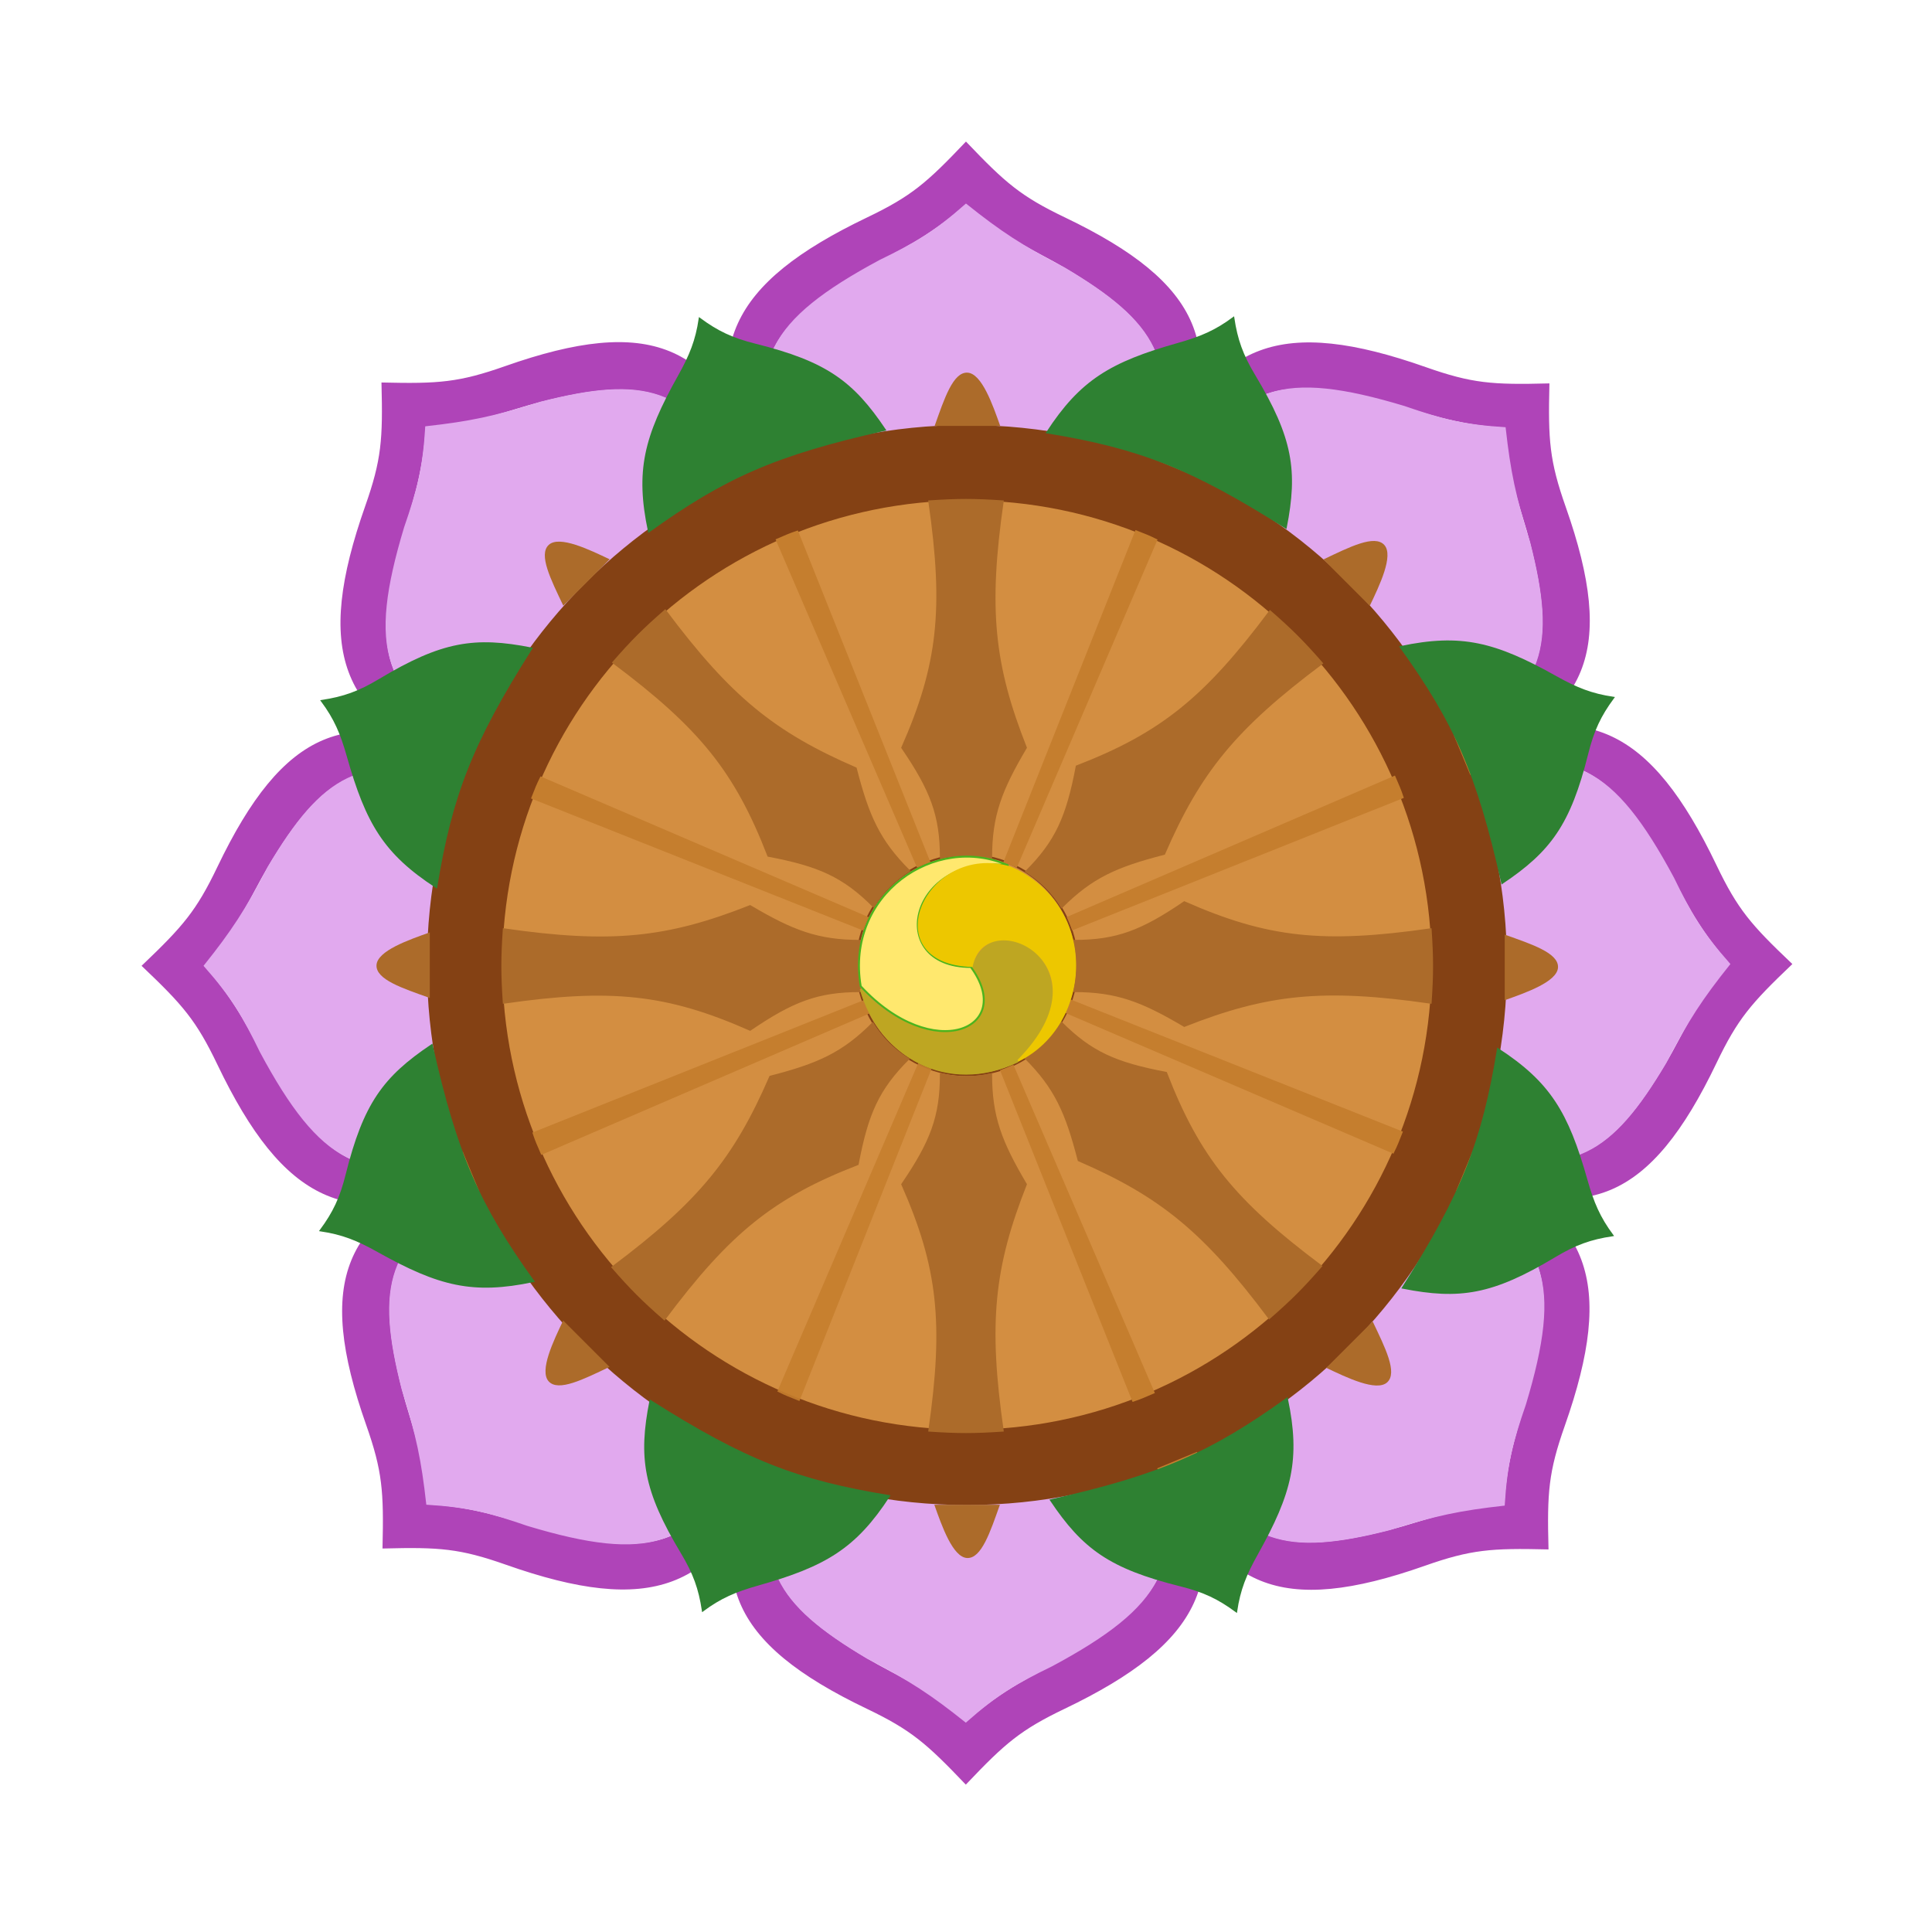
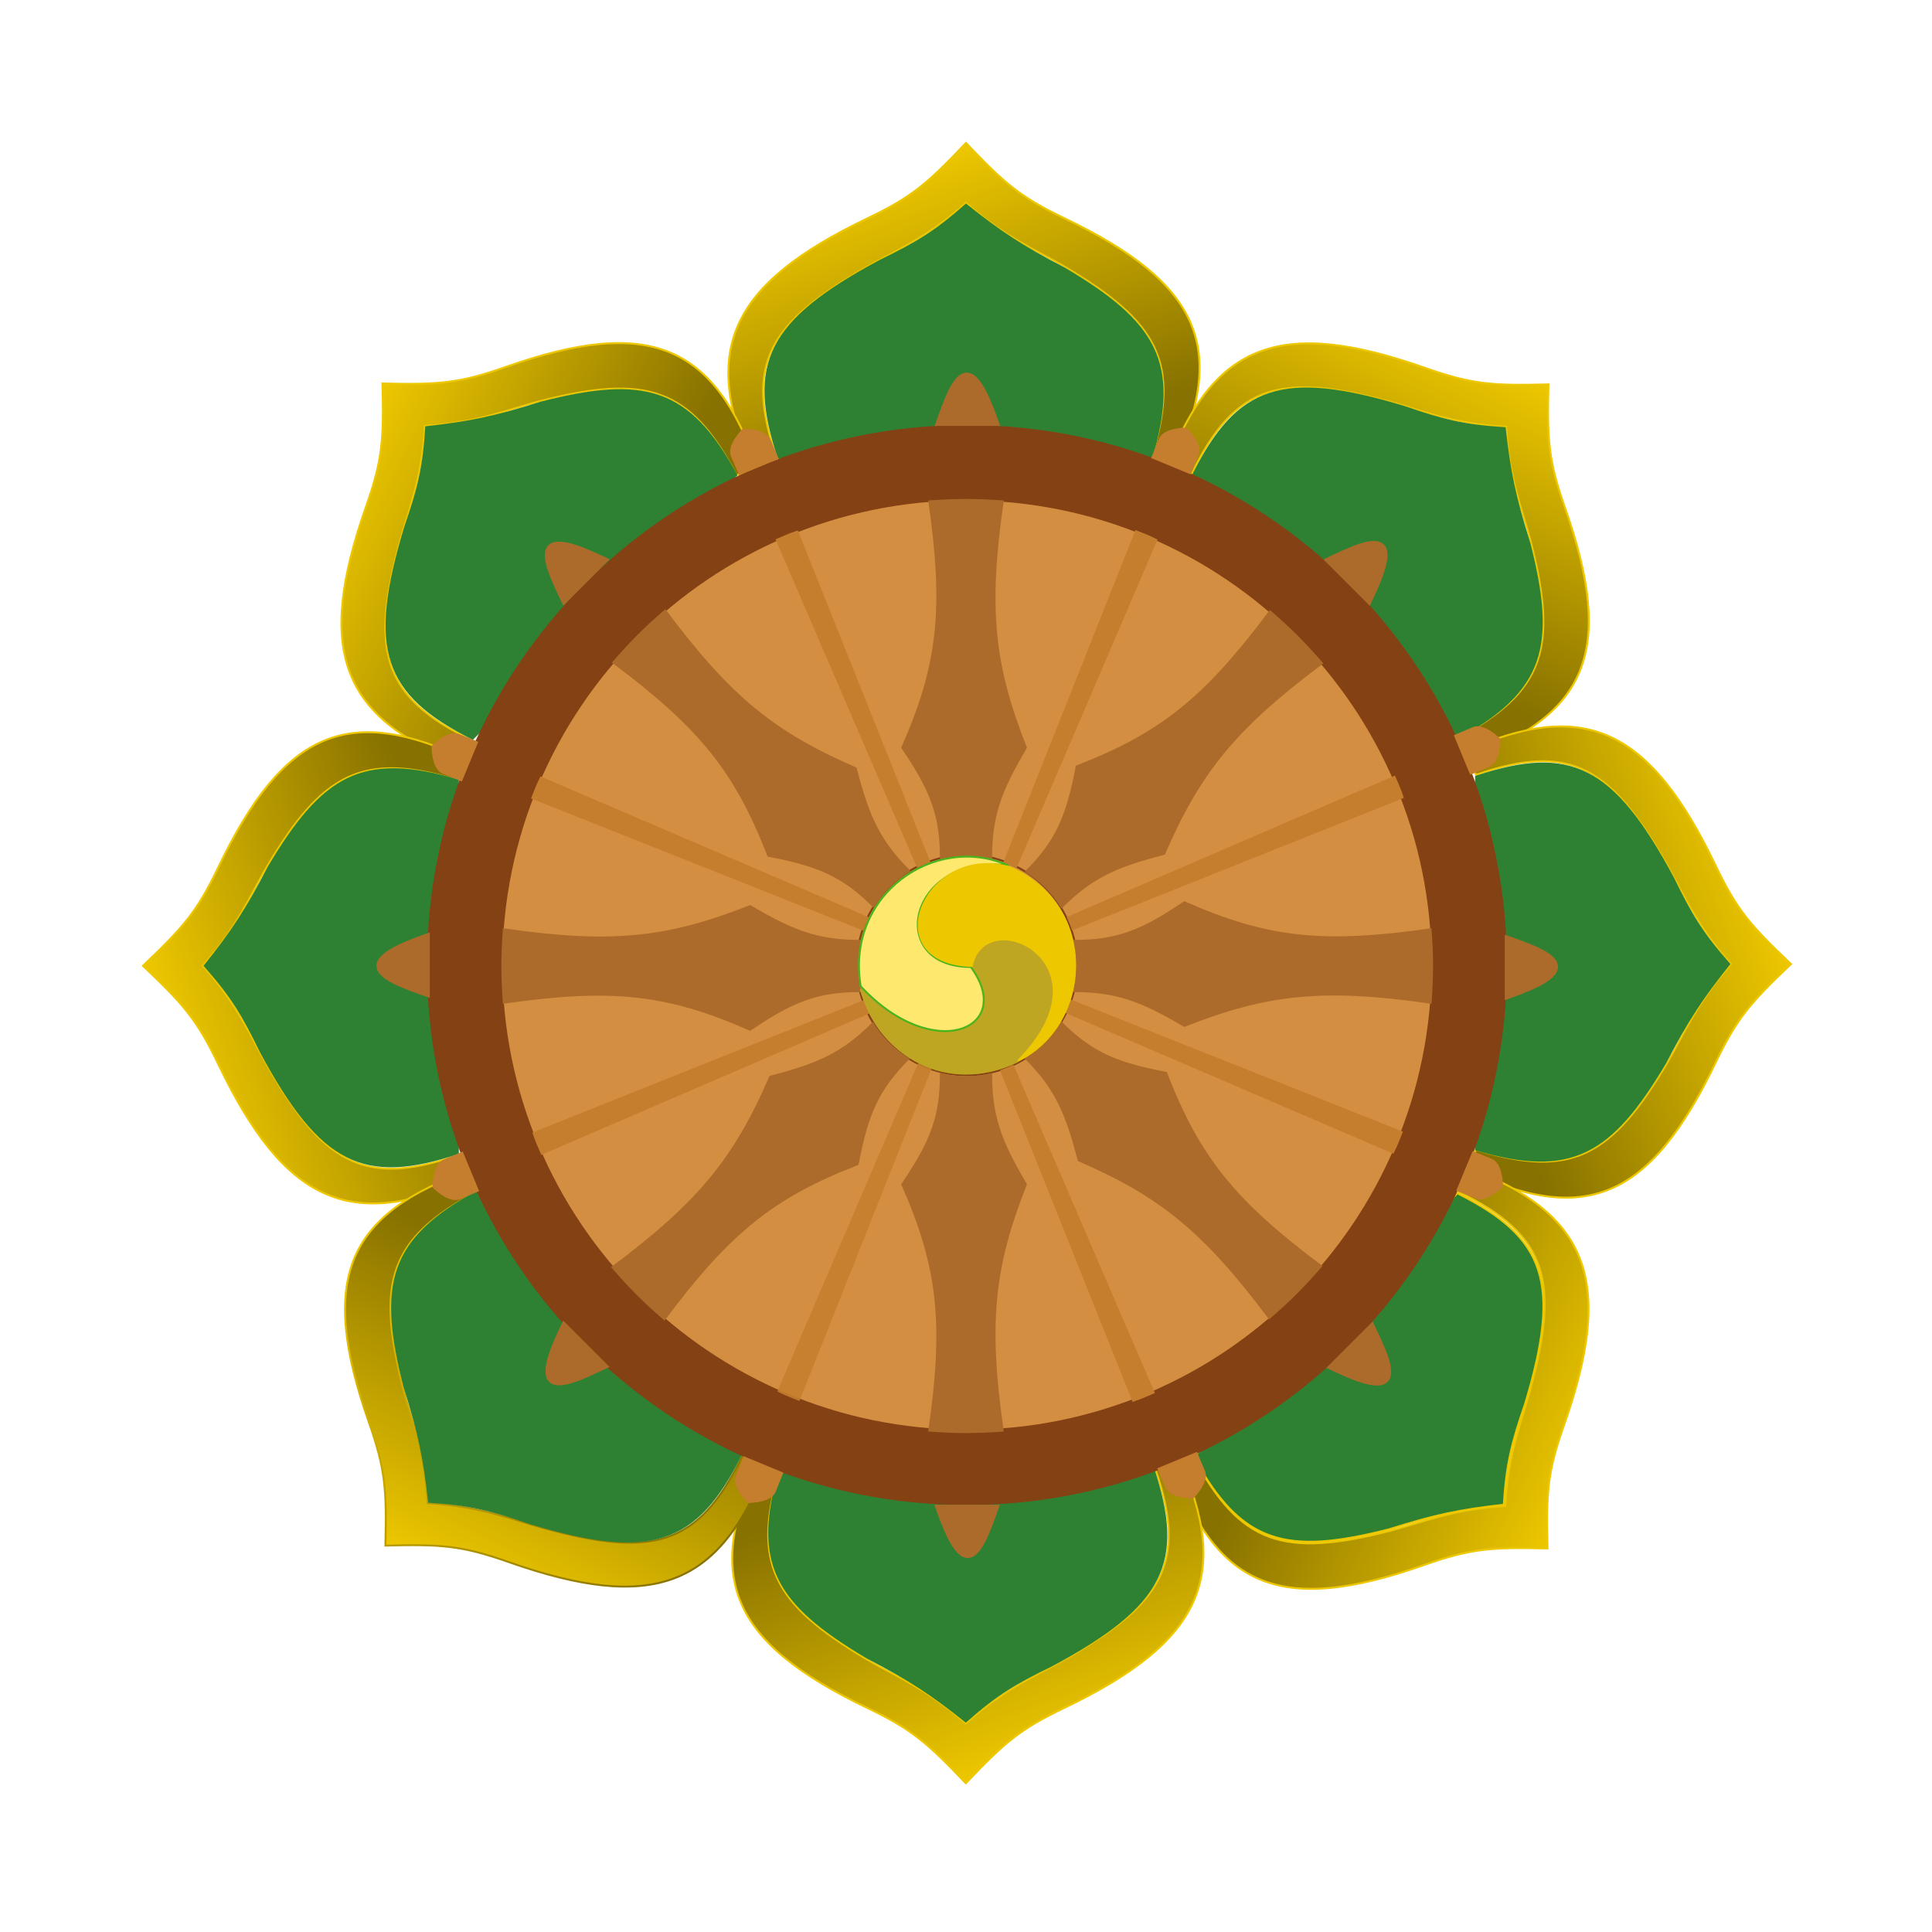
<svg xmlns="http://www.w3.org/2000/svg" viewBox="0 0 1000 1000" fill="none">
-   <path d="M449.017 138C398.141 167.042 385.03 188 402.031 237L390.03 243C362.027 181 378.03 147 449.026 113C472.02 101.988 480.025 95 499.986 74C520.025 95 528.029 101.993 551.017 113C622.026 147 636.027 181 606.031 243L596.031 237C611.03 188 600.031 167 551.017 138C537.15 129.796 520.031 123 499.986 105C480.031 123 463.031 130 449.017 138Z" fill="#AF44B8" stroke="#AF44B8" />
-   <path d="M596.002 237H403.002C386.894 188.376 397.428 166.158 455.504 135C474.004 126 483.969 120.178 500.002 106C517.603 120.059 528.623 127.377 551.002 139C598.263 167.028 610.527 187.619 596.002 237Z" fill="#E1A9EE" stroke="#E1A9EE" />
-   <path d="M720.169 208.178C663.658 192.74 639.568 198.289 616.941 244.958L604.213 240.715C628.252 177.073 663.609 164.347 737.853 190.507C761.899 198.98 772.501 199.699 801.464 198.964C800.785 227.984 801.5 238.588 809.971 262.626C836.141 336.878 822 370.82 756.949 393.451L754.12 382.137C799.374 358.095 806.446 335.468 792.294 280.303C788.29 264.697 780.99 247.787 779.544 220.884C752.706 219.502 735.735 212.431 720.169 208.178Z" fill="#AF44B8" stroke="#AF44B8" />
-   <path d="M754.098 382.115L617.626 245.643C640.618 199.871 663.778 191.609 726.876 210.643C746.321 217.36 757.484 220.29 778.846 221.602C781.351 243.988 783.969 256.956 791.574 280.999C805.175 334.236 799.287 357.468 754.098 382.115Z" fill="#E1A9EE" stroke="#E1A9EE" />
-   <path d="M863 448.017C833.958 397.141 813 384.03 764 401.031L758 389.03C820 361.027 854 377.03 888 448.026C899.012 471.02 906 479.025 927 498.986C906 519.025 899.007 527.029 888 550.017C854 621.026 820 635.027 758 605.031L764 595.031C813 610.03 834 599.031 863 550.017C871.204 536.15 878 519.031 896 498.986C878 479.031 871 462.031 863 448.017Z" fill="#AF44B8" stroke="#AF44B8" />
-   <path d="M764 595V402C812.624 385.892 834.842 396.427 866 454.502C875 473.002 880.822 482.967 895 499C880.941 516.601 873.623 527.621 862 550C833.972 597.261 813.381 609.526 764 595Z" fill="#E1A9EE" stroke="#E1A9EE" />
-   <path d="M791.779 720.17C807.217 663.659 801.668 639.569 754.999 616.942L759.242 604.214C822.884 628.253 835.61 663.61 809.45 737.854C800.977 761.9 800.258 772.502 800.993 801.465C771.974 800.786 761.369 801.501 737.331 809.972C663.079 836.142 629.137 822.001 606.506 756.95L617.82 754.121C641.862 799.375 664.489 806.447 719.654 792.295C735.26 788.291 752.17 780.991 779.073 779.545C780.455 752.707 787.526 735.736 791.779 720.17Z" fill="#AF44B8" stroke="#AF44B8" />
-   <path d="M617.843 754.099L754.315 617.627C800.087 640.62 808.349 663.779 789.315 726.877C782.598 746.322 779.668 757.486 778.357 778.848C755.97 781.352 743.003 783.97 718.96 791.576C665.722 805.176 642.49 799.288 617.843 754.099Z" fill="#E1A9EE" stroke="#E1A9EE" />
-   <path d="M550.874 859C601.75 829.958 614.86 809 597.859 760L609.86 754C637.863 816 621.861 850 550.865 884C527.871 895.012 519.865 902 499.905 923C479.865 902 471.861 895.007 448.874 884C377.865 850 363.863 816 393.859 754L403.859 760C388.86 809 399.859 830 448.874 859C462.74 867.204 479.859 874 499.905 892C519.859 874 536.859 867 550.874 859Z" fill="#AF44B8" stroke="#AF44B8" />
-   <path d="M403.889 760L596.889 760C612.997 808.624 602.462 830.842 544.387 862C525.887 871 515.922 876.822 499.889 891C482.288 876.941 471.267 869.623 448.889 858C401.627 829.972 389.363 809.381 403.889 760Z" fill="#E1A9EE" stroke="#E1A9EE" />
-   <path d="M207.178 279.787C191.74 336.297 197.289 360.387 243.958 383.014L239.715 395.743C176.073 371.703 163.347 336.346 189.507 262.103C197.98 238.057 198.699 227.455 197.964 198.491C226.984 199.171 237.588 198.456 261.626 189.984C335.878 163.815 369.82 177.956 392.451 243.007L381.137 245.835C357.095 200.581 334.468 193.51 279.303 207.662C263.697 211.666 246.787 218.965 219.884 220.412C218.502 247.25 211.431 264.22 207.178 279.787Z" fill="#AF44B8" stroke="#AF44B8" />
-   <path d="M381.114 245.858L244.642 382.329C198.87 359.337 190.608 336.178 209.642 273.08C216.359 253.634 219.289 242.471 220.6 221.109C242.987 218.604 255.954 215.986 279.997 208.381C333.235 194.781 356.467 200.669 381.114 245.858Z" fill="#E1A9EE" stroke="#E1A9EE" />
-   <path d="M138 550.872C167.042 601.748 188 614.859 237 597.858L243 609.859C181 637.862 147 621.859 113 550.864C101.988 527.869 95 519.864 74 499.903C95 479.864 101.993 471.86 113 448.872C147 377.863 181 363.862 243 393.858L237 403.858C188 388.859 167 399.858 138 448.872C129.796 462.739 123 479.858 105 499.903C123 519.858 130 536.858 138 550.872Z" fill="#AF44B8" stroke="#AF44B8" />
-   <path d="M237 403.889V596.889C188.376 612.997 166.158 602.463 135 544.387C126 525.887 120.178 515.922 106 499.889C120.059 482.288 127.377 471.268 139 448.889C167.028 401.628 187.619 389.364 237 403.889Z" fill="#E1A9EE" stroke="#E1A9EE" />
-   <path d="M279.788 791.778C336.299 807.217 360.389 801.668 383.016 754.999L395.744 759.242C371.705 822.884 336.348 835.61 262.104 809.45C238.058 800.977 227.456 800.258 198.493 800.993C199.172 771.973 198.457 761.369 189.986 737.331C163.816 663.079 177.957 629.136 243.008 606.506L245.837 617.82C200.583 641.862 193.511 664.489 207.663 719.653C211.667 735.26 218.967 752.17 220.413 779.072C247.251 780.454 264.222 787.525 279.788 791.778Z" fill="#AF44B8" stroke="#AF44B8" />
-   <path d="M245.859 617.842L382.331 754.314C359.339 800.086 336.179 808.347 273.081 789.314C253.636 782.596 242.473 779.667 221.111 778.355C218.606 755.968 215.988 743.001 208.383 718.958C194.782 665.721 200.67 642.489 245.859 617.842Z" fill="#E1A9EE" stroke="#E1A9EE" />
+   <path d="M449.017 138C398.141 167.042 385.03 188 402.031 237L390.03 243C362.027 181 378.03 147 449.026 113C472.02 101.988 480.025 95 499.986 74C520.025 95 528.029 101.993 551.017 113C622.026 147 636.027 181 606.031 243L596.031 237C611.03 188 600.031 167 551.017 138C537.15 129.796 520.031 123 499.986 105C480.031 123 463.031 130 449.017 138Z" fill="url(#paint0_linear_1622_741)" stroke="#EDC700" />
+   <path d="M596.002 237H403.002C386.894 188.376 397.428 166.158 455.504 135C474.004 126 483.969 120.178 500.002 106C517.603 120.059 528.623 127.377 551.002 139C598.263 167.028 610.527 187.619 596.002 237Z" fill="#2E8132" stroke="#2E8132" />
+   <path d="M720.169 208.178C663.658 192.74 639.568 198.289 616.941 244.958L604.213 240.715C628.252 177.073 663.609 164.347 737.853 190.507C761.899 198.98 772.501 199.699 801.464 198.964C800.785 227.984 801.5 238.588 809.971 262.626C836.141 336.878 822 370.82 756.949 393.451L754.12 382.137C799.374 358.095 806.446 335.468 792.294 280.303C788.29 264.697 780.99 247.787 779.544 220.884C752.706 219.502 735.735 212.431 720.169 208.178Z" fill="url(#paint1_linear_1622_741)" stroke="#EDC700" />
+   <path d="M754.098 382.115L617.626 245.643C640.618 199.871 663.778 191.609 726.876 210.643C746.321 217.36 757.484 220.29 778.846 221.602C781.351 243.988 783.969 256.955 791.574 280.999C805.175 334.236 799.287 357.468 754.098 382.115Z" fill="#2E8132" stroke="#2E8132" />
+   <path d="M863 448.017C833.958 397.141 813 384.03 764 401.031L758 389.03C820 361.027 854 377.03 888 448.026C899.012 471.02 906 479.025 927 498.986C906 519.025 899.007 527.029 888 550.017C854 621.026 820 635.027 758 605.031L764 595.031C813 610.03 834 599.031 863 550.017C871.204 536.15 878 519.031 896 498.986C878 479.031 871 462.031 863 448.017Z" fill="url(#paint2_linear_1622_741)" stroke="#EDC700" />
+   <path d="M764 595V402C812.624 385.892 834.842 396.426 866 454.502C875 473.002 880.822 482.967 895 499C880.941 516.601 873.623 527.621 862 550C833.972 597.261 813.381 609.526 764 595Z" fill="#2E8132" stroke="#2E8132" />
+   <path d="M791.779 720.17C807.217 663.659 801.668 639.569 754.999 616.942L759.242 604.214C822.884 628.253 835.61 663.61 809.45 737.854C800.977 761.9 800.258 772.502 800.993 801.465C771.974 800.786 761.369 801.501 737.331 809.972C663.079 836.142 629.137 822.001 606.506 756.95L617.82 754.121C641.862 799.375 664.489 806.447 719.654 792.295C735.26 788.291 752.17 780.991 779.073 779.545C780.455 752.707 787.526 735.736 791.779 720.17Z" fill="url(#paint3_linear_1622_741)" stroke="#EDC700" />
+   <path d="M617.843 754.099L754.315 617.627C800.087 640.62 808.349 663.779 789.315 726.877C782.598 746.322 779.668 757.486 778.357 778.848C755.97 781.352 743.003 783.97 718.96 791.576C665.722 805.176 642.49 799.288 617.843 754.099Z" fill="#2E8132" stroke="#EDC700" />
+   <path d="M550.874 859C601.75 829.958 614.86 809 597.859 760L609.86 754C637.863 816 621.861 850 550.865 884C527.871 895.012 519.865 902 499.905 923C479.865 902 471.861 895.007 448.874 884C377.865 850 363.863 816 393.859 754L403.859 760C388.86 809 399.859 830 448.874 859C462.74 867.204 479.859 874 499.905 892C519.859 874 536.859 867 550.874 859Z" fill="url(#paint4_linear_1622_741)" stroke="#EDC700" />
+   <path d="M403.889 760L596.889 760C612.997 808.624 602.462 830.842 544.387 862C525.887 871 515.922 876.822 499.889 891C482.288 876.941 471.267 869.623 448.889 858C401.627 829.972 389.363 809.381 403.889 760Z" fill="#2E8132" stroke="#2E8132" />
+   <path d="M207.178 279.787C191.74 336.297 197.289 360.387 243.958 383.014L239.715 395.743C176.073 371.703 163.347 336.346 189.507 262.103C197.98 238.057 198.699 227.455 197.964 198.491C226.984 199.171 237.588 198.456 261.626 189.984C335.878 163.815 369.82 177.956 392.451 243.007L381.137 245.835C357.095 200.581 334.468 193.51 279.303 207.662C263.697 211.666 246.787 218.965 219.884 220.412C218.502 247.25 211.431 264.22 207.178 279.787Z" fill="url(#paint5_linear_1622_741)" stroke="#EDC700" />
+   <path d="M381.114 245.858L244.642 382.329C198.87 359.337 190.608 336.178 209.642 273.08C216.359 253.634 219.289 242.471 220.6 221.109C242.987 218.604 255.954 215.986 279.997 208.381C333.235 194.781 356.467 200.669 381.114 245.858Z" fill="#2E8132" stroke="#2E8132" />
+   <path d="M138 550.872C167.042 601.748 188 614.859 237 597.858L243 609.859C181 637.862 147 621.859 113 550.864C101.988 527.869 95 519.864 74 499.903C95 479.864 101.993 471.86 113 448.872C147 377.863 181 363.862 243 393.858L237 403.858C188 388.859 167 399.858 138 448.872C129.796 462.739 123 479.858 105 499.903C123 519.858 130 536.858 138 550.872Z" fill="url(#paint6_linear_1622_741)" stroke="#EDC700" />
+   <path d="M237 403.889V596.889C188.376 612.997 166.158 602.463 135 544.387C126 525.887 120.178 515.922 106 499.889C120.059 482.288 127.377 471.268 139 448.889C167.028 401.628 187.619 389.364 237 403.889Z" fill="#2E8132" stroke="#2E8132" />
+   <path d="M280.788 790.778C337.299 806.217 361.389 800.668 384.016 753.999L396.744 758.242C372.705 821.884 337.348 834.61 263.104 808.45C239.058 799.977 228.456 799.258 199.493 799.993C200.172 770.973 199.457 760.369 190.986 736.331C164.816 662.079 178.957 628.136 244.008 605.506L246.837 616.82C201.583 640.862 194.511 663.489 208.663 718.653C212.667 734.26 219.967 751.17 221.413 778.072C248.251 779.454 265.222 786.525 280.788 790.778Z" fill="url(#paint7_linear_1622_741)" stroke="url(#paint8_linear_1622_741)" />
+   <path d="M246.859 616.842L383.331 753.314C360.339 799.086 337.179 807.347 274.081 788.314C254.636 781.596 243.473 778.667 222.111 777.355C219.606 754.968 216.988 742.001 209.383 717.958C195.782 664.721 201.67 641.489 246.859 616.842Z" fill="#2E8132" stroke="#2E8132" />
  <circle cx="500.5" cy="499.5" r="279" fill="#844114" stroke="#844114" />
  <circle cx="500.5" cy="499.5" r="241" fill="#D38E41" stroke="#844114" />
  <circle cx="500.5" cy="499.5" r="57" stroke="#844114" />
  <path d="M513 444C504 442 496 442 487 444C487 422 482 409 467 387C486 344 489 315 481 259.5C496 258.5 504 258.5 519 259.5C511 315 514 344 531 387C518 409 513 422 513 444Z" fill="#AC6B2A" stroke="#AC6B2A" />
  <path d="M513 556C504 558 496 558 487 556C487 578 482 591 467 613C486 656 489 685 481 740.5C496 741.5 504 741.5 519 740.5C511 685 514 656 531 613C518 591 513 578 513 556Z" fill="#AC6B2A" stroke="#AC6B2A" />
  <path d="M445.25 487C443.25 496 443.25 504 445.25 513C423.25 513 410.25 518 388.25 533C345.25 514 316.25 511 260.75 519C259.75 504 259.75 496 260.75 481C316.25 489 345.25 486 388.25 469C410.25 482 423.25 487 445.25 487Z" fill="#AC6B2A" stroke="#AC6B2A" />
  <path d="M470.518 450.72C462.74 455.669 457.083 461.326 452.134 469.104C436.577 453.548 423.849 447.891 397.686 442.941C380.716 399.101 362.331 376.473 317.43 342.886C327.329 331.572 332.986 325.915 344.3 316.016C377.887 360.917 400.515 379.302 442.941 397.686C449.305 422.435 454.962 435.163 470.518 450.72Z" fill="#AC6B2A" stroke="#AC6B2A" />
  <path d="M451.719 529.728C456.668 537.506 462.325 543.163 470.103 548.113C454.547 563.669 448.89 576.397 443.94 602.56C400.1 619.53 377.472 637.915 343.885 682.817C332.571 672.917 326.914 667.26 317.015 655.946C361.916 622.359 380.301 599.731 398.686 557.305C423.434 550.941 436.162 545.284 451.719 529.728Z" fill="#AC6B2A" stroke="#AC6B2A" />
  <path d="M549.528 469.518C544.578 461.74 538.921 456.083 531.143 451.134C546.699 435.577 552.356 422.849 557.306 396.686C601.146 379.716 623.774 361.331 657.361 316.43C668.675 326.329 674.332 331.986 684.231 343.3C639.33 376.887 620.945 399.515 602.561 441.941C577.812 448.305 565.084 453.962 549.528 469.518Z" fill="#AC6B2A" stroke="#AC6B2A" />
  <path d="M530.728 547.527C538.506 542.577 544.163 536.92 549.112 529.142C564.669 544.699 577.397 550.355 603.56 555.305C620.53 599.146 638.915 621.773 683.816 655.361C673.917 666.675 668.26 672.331 656.946 682.231C623.359 637.33 600.731 618.945 558.305 600.56C551.941 575.811 546.284 563.083 530.728 547.527Z" fill="#AC6B2A" stroke="#AC6B2A" />
  <path d="M556 513C558 504 558 496 556 487C578 487 591 482 613 467C656 486 685 489 740.5 481C741.5 496 741.5 504 740.5 519C685 511 656 514 613 531C591 518 578 513 556 513Z" fill="#AC6B2A" stroke="#AC6B2A" />
  <path d="M280 402.5L449 475C447.872 477.379 447.401 478.689 446.5 481L275.5 413C277.5 408 278 406.5 280 402.5Z" fill="#C57E2E" stroke="#C57E2E" />
  <path d="M276.182 586.501L446.948 518.265C447.833 520.745 448.426 522.005 449.423 524.276L280.425 597.108C278.303 592.158 277.596 590.744 276.182 586.501Z" fill="#C57E2E" stroke="#C57E2E" />
  <path opacity="0.9" d="M403 720L475.5 551C477.879 552.128 479.189 552.599 481.5 553.5L413.5 724.5C408.5 722.5 407 722 403 720Z" fill="#C57E2E" stroke="#C57E2E" />
  <path d="M586.502 725.009L518.266 554.243C520.746 553.358 522.005 552.765 524.276 551.768L597.108 720.766C592.158 722.888 590.744 723.595 586.502 725.009Z" fill="#C57E2E" stroke="#C57E2E" />
  <path d="M412.69 275.182L480.926 445.948C478.446 446.833 477.186 447.426 474.915 448.423L402.083 279.425C407.033 277.303 408.447 276.596 412.69 275.182Z" fill="#C57E2E" stroke="#C57E2E" />
  <path d="M598.5 279.5L526 448.5C523.621 447.372 522.311 446.901 520 446L588 275C593 277 594.5 277.5 598.5 279.5Z" fill="#C57E2E" stroke="#C57E2E" />
  <path d="M726.009 412.69L555.243 480.926C554.358 478.446 553.765 477.186 552.768 474.915L721.767 402.083C723.888 407.033 724.595 408.447 726.009 412.69Z" fill="#C57E2E" stroke="#C57E2E" />
  <path d="M721 596.5L552 524C553.128 521.621 553.599 520.311 554.5 518L725.5 586C723.5 591 723 592.5 721 596.5Z" fill="#C57E2E" stroke="#C57E2E" />
  <path d="M291.563 313.5L315.561 289.5C305.063 284.5 289.56 277 284.061 282C278.563 287 285.099 299.926 291.563 313.5Z" fill="#AC6B2A" />
  <path d="M382.561 246L378.366 236.157C376.867 232.657 379.116 227.424 384.379 221.92C391.995 221.934 397.282 223.955 398.781 227.455L403.062 237.5L382.561 246Z" fill="#C57E2E" />
  <path d="M685.002 289.563L709.002 313.561C714.002 303.063 721.502 287.56 716.502 282.061C711.502 276.563 698.576 283.099 685.002 289.563Z" fill="#AC6B2A" />
  <path d="M752.502 380.561L762.345 376.366C765.845 374.867 771.078 377.116 776.582 382.379C776.567 389.995 774.547 395.282 771.047 396.781L761.002 401.062L752.502 380.561Z" fill="#C57E2E" />
  <path d="M778.844 483.762L778.845 517.702C789.805 513.814 806.07 508.155 806.422 500.731C806.775 493.308 793.014 488.789 778.844 483.762Z" fill="#AC6B2A" />
  <path d="M762.228 595.837L772.155 599.83C775.69 601.245 777.8 606.536 777.97 614.15C772.575 619.525 767.408 621.834 763.873 620.419L753.742 616.344L762.228 595.837Z" fill="#C57E2E" />
  <path d="M710.5 684L686.501 708C697 713 712.502 720.5 718.001 715.5C723.5 710.5 716.964 697.574 710.5 684Z" fill="#AC6B2A" />
  <path d="M619.501 751.5L623.697 761.343C625.196 764.843 622.946 770.076 617.683 775.58C610.068 775.566 604.781 773.545 603.282 770.045L599 760L619.501 751.5Z" fill="#C57E2E" />
  <path d="M517.542 778.842L483.602 778.843C487.49 789.802 493.149 806.068 500.572 806.42C507.996 806.773 512.514 793.011 517.542 778.842Z" fill="#AC6B2A" />
  <path d="M405.466 762.226L401.473 772.153C400.058 775.688 394.768 777.798 387.154 777.968C381.779 772.573 379.47 767.406 380.884 763.871L384.96 753.74L405.466 762.226Z" fill="#C57E2E" />
  <path d="M315.498 707.5L291.498 683.501C286.498 694 278.998 709.502 283.998 715.001C288.998 720.5 301.924 713.964 315.498 707.5Z" fill="#AC6B2A" />
  <path d="M247.998 616.501L238.155 620.697C234.655 622.196 229.422 619.946 223.918 614.683C223.933 607.068 225.953 601.781 229.453 600.282L239.498 596L247.998 616.501Z" fill="#C57E2E" />
  <path d="M222.46 516.542L222.459 482.602C211.5 486.49 195.235 492.149 194.882 499.573C194.53 506.997 208.291 511.515 222.46 516.542Z" fill="#AC6B2A" />
  <path d="M239.076 404.467L229.15 400.474C225.615 399.059 223.505 393.768 223.334 386.154C228.73 380.78 233.897 378.47 237.432 379.885L247.562 383.96L239.076 404.467Z" fill="#C57E2E" />
  <path d="M483.763 220.462L517.703 220.461C513.815 209.502 508.156 193.237 500.732 192.884C493.309 192.531 488.79 206.293 483.763 220.462Z" fill="#AC6B2A" />
  <path d="M595.838 237.078L599.831 227.151C601.246 223.617 606.537 221.507 614.151 221.336C619.526 226.732 621.835 231.899 620.42 235.434L616.345 245.564L595.838 237.078Z" fill="#C57E2E" />
-   <path d="M458 222.476C401.325 235.158 374.862 246.984 335.891 275C329.347 243.814 333.661 226.34 351.408 194.643C357.4 183.943 360.469 176.241 362.143 165C371.309 171.765 378.855 175.371 390.998 178.405C427.613 187.551 441.355 197.701 458 222.476Z" fill="#2E8132" stroke="#2E8132" />
-   <path d="M665.527 273.03C616.485 241.923 589.411 231.572 542.044 223.826C559.468 197.147 574.874 187.841 609.837 177.978C621.639 174.648 629.256 171.372 638.389 164.607C640.086 175.872 642.872 183.758 649.313 194.489C668.736 226.847 671.276 243.742 665.527 273.03Z" fill="#2E8132" stroke="#2E8132" />
-   <path d="M777.524 457C764.842 400.325 753.016 373.862 725 334.891C756.186 328.347 773.66 332.661 805.357 350.408C816.057 356.4 823.759 359.469 835 361.143C828.235 370.309 824.629 377.855 821.595 389.998C812.449 426.613 802.299 440.355 777.524 457Z" fill="#2E8132" stroke="#2E8132" />
-   <path d="M726.138 666.528C757.245 617.485 767.596 590.411 775.342 543.044C802.021 560.469 811.327 575.875 821.19 610.837C824.52 622.64 827.796 630.256 834.561 639.389C823.296 641.087 815.41 643.872 804.679 650.314C772.321 669.737 755.426 672.277 726.138 666.528Z" fill="#2E8132" stroke="#2E8132" />
-   <path d="M544 776.524C600.675 763.842 627.138 752.016 666.109 724C672.653 755.186 668.339 772.66 650.592 804.357C644.6 815.057 641.531 822.759 639.857 834C630.691 827.235 623.145 823.629 611.002 820.595C574.387 811.449 560.645 801.299 544 776.524Z" fill="#2E8132" stroke="#2E8132" />
-   <path d="M336.641 725.14C385.683 756.247 412.757 766.598 460.124 774.344C442.7 801.022 427.294 810.328 392.331 820.192C380.529 823.522 372.912 826.798 363.779 833.562C362.082 822.297 359.296 814.412 352.855 803.68C333.432 771.322 330.892 754.428 336.641 725.14Z" fill="#2E8132" stroke="#2E8132" />
-   <path d="M223.476 541C236.158 597.674 247.984 624.138 276 663.109C244.814 669.652 227.34 665.339 195.643 647.591C184.943 641.6 177.241 638.531 166 636.856C172.765 627.69 176.371 620.145 179.405 608.001C188.551 571.387 198.701 557.645 223.476 541Z" fill="#2E8132" stroke="#2E8132" />
-   <path d="M275.03 335.642C243.923 384.684 233.572 411.759 225.826 459.126C199.147 441.701 189.841 426.295 179.978 391.332C176.648 379.53 173.372 371.913 166.607 362.781C177.872 361.083 185.758 358.297 196.489 351.856C228.847 332.433 245.742 329.893 275.03 335.642Z" fill="#2E8132" stroke="#2E8132" />
  <path d="M526.5 549.5C573.5 503 514.5 465.5 503.5 500.5C527.5 536.5 479 549 445.5 512C455.5 547 490.5 566.5 526.5 549.5Z" fill="#BEA622" stroke="#BEA622" />
  <path d="M445.501 510.5C437.502 463 484 431 522 448C470.502 441 457.502 500.5 502.502 500.5C526 532.5 483 551 445.501 510.5Z" fill="#FFE86E" stroke="#4BB41D" />
  <path d="M522.998 449C479 436 452.498 498.5 502.998 500C509.999 466.5 576.999 498.5 526.999 549C565.5 530 568.5 469 522.998 449Z" fill="#EDC700" stroke="#EDC700" />
+   <defs>
+     <linearGradient id="paint0_linear_1622_741" x1="500.799" y1="74" x2="553.12" y2="223.375" gradientUnits="userSpaceOnUse">
+       <stop stop-color="#EDC700" />
+       <stop offset="1" stop-color="#877100" />
+     </linearGradient>
+     <linearGradient id="paint1_linear_1622_741" x1="802.039" y1="199.539" x2="733.412" y2="342.159" gradientUnits="userSpaceOnUse">
+       <stop stop-color="#EDC700" />
+       <stop offset="1" stop-color="#877100" />
+     </linearGradient>
+     <linearGradient id="paint2_linear_1622_741" x1="927" y1="499.799" x2="777.625" y2="552.12" gradientUnits="userSpaceOnUse">
+       <stop stop-color="#EDC700" />
+       <stop offset="1" stop-color="#877100" />
+     </linearGradient>
+     <linearGradient id="paint3_linear_1622_741" x1="800.418" y1="802.04" x2="657.798" y2="733.413" gradientUnits="userSpaceOnUse">
+       <stop stop-color="#EDC700" />
+       <stop offset="1" stop-color="#877100" />
+     </linearGradient>
+     <linearGradient id="paint4_linear_1622_741" x1="499.091" y1="923" x2="446.771" y2="773.625" gradientUnits="userSpaceOnUse">
+       <stop stop-color="#EDC700" />
+       <stop offset="1" stop-color="#877100" />
+     </linearGradient>
+     <linearGradient id="paint5_linear_1622_741" x1="198.539" y1="197.916" x2="341.159" y2="266.544" gradientUnits="userSpaceOnUse">
+       <stop stop-color="#EDC700" />
+       <stop offset="1" stop-color="#877100" />
+     </linearGradient>
+     <linearGradient id="paint6_linear_1622_741" x1="74" y1="499.09" x2="223.375" y2="446.769" gradientUnits="userSpaceOnUse">
+       <stop stop-color="#EDC700" />
+       <stop offset="1" stop-color="#877100" />
+     </linearGradient>
+     <linearGradient id="paint7_linear_1622_741" x1="198.918" y1="799.418" x2="267.545" y2="656.797" gradientUnits="userSpaceOnUse">
+       <stop stop-color="#EDC700" />
+       <stop offset="1" stop-color="#877100" />
+     </linearGradient>
+     <linearGradient id="paint8_linear_1622_741" x1="173.752" y1="654.751" x2="346.208" y2="827.206" gradientUnits="userSpaceOnUse">
+       <stop stop-color="#EDC700" />
+       <stop offset="1" stop-color="#877100" />
+     </linearGradient>
+   </defs>
</svg>
